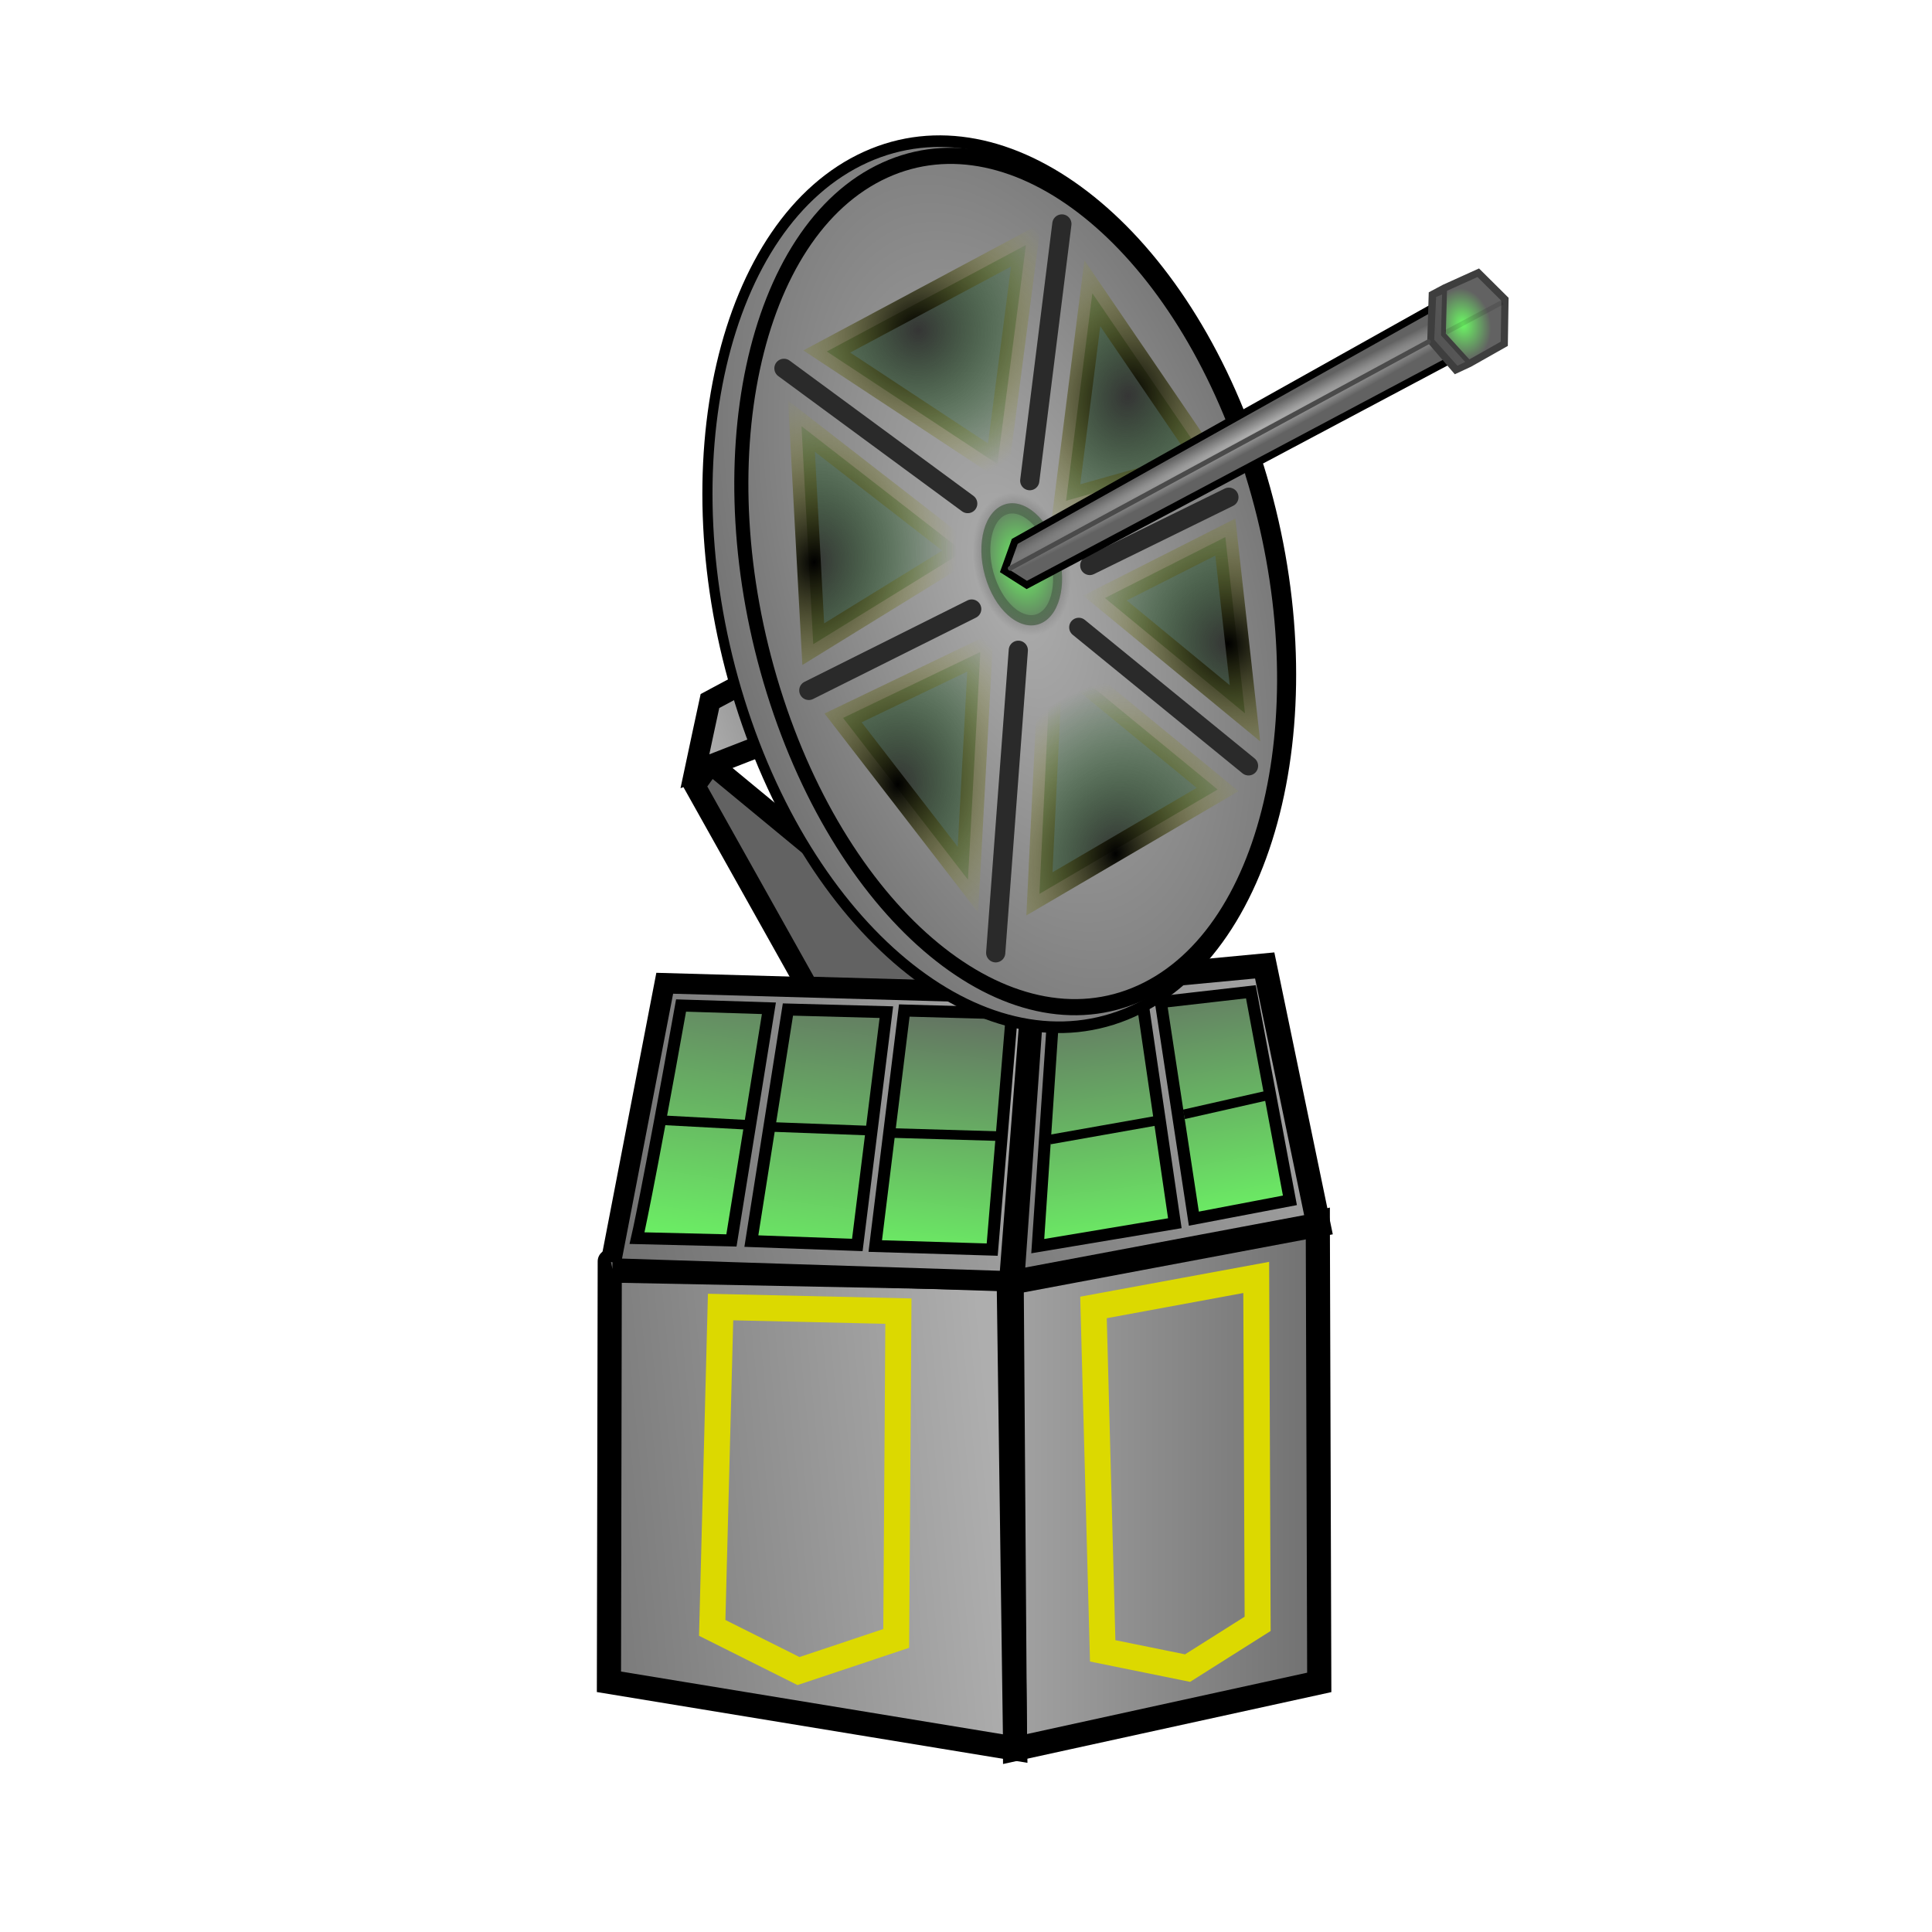
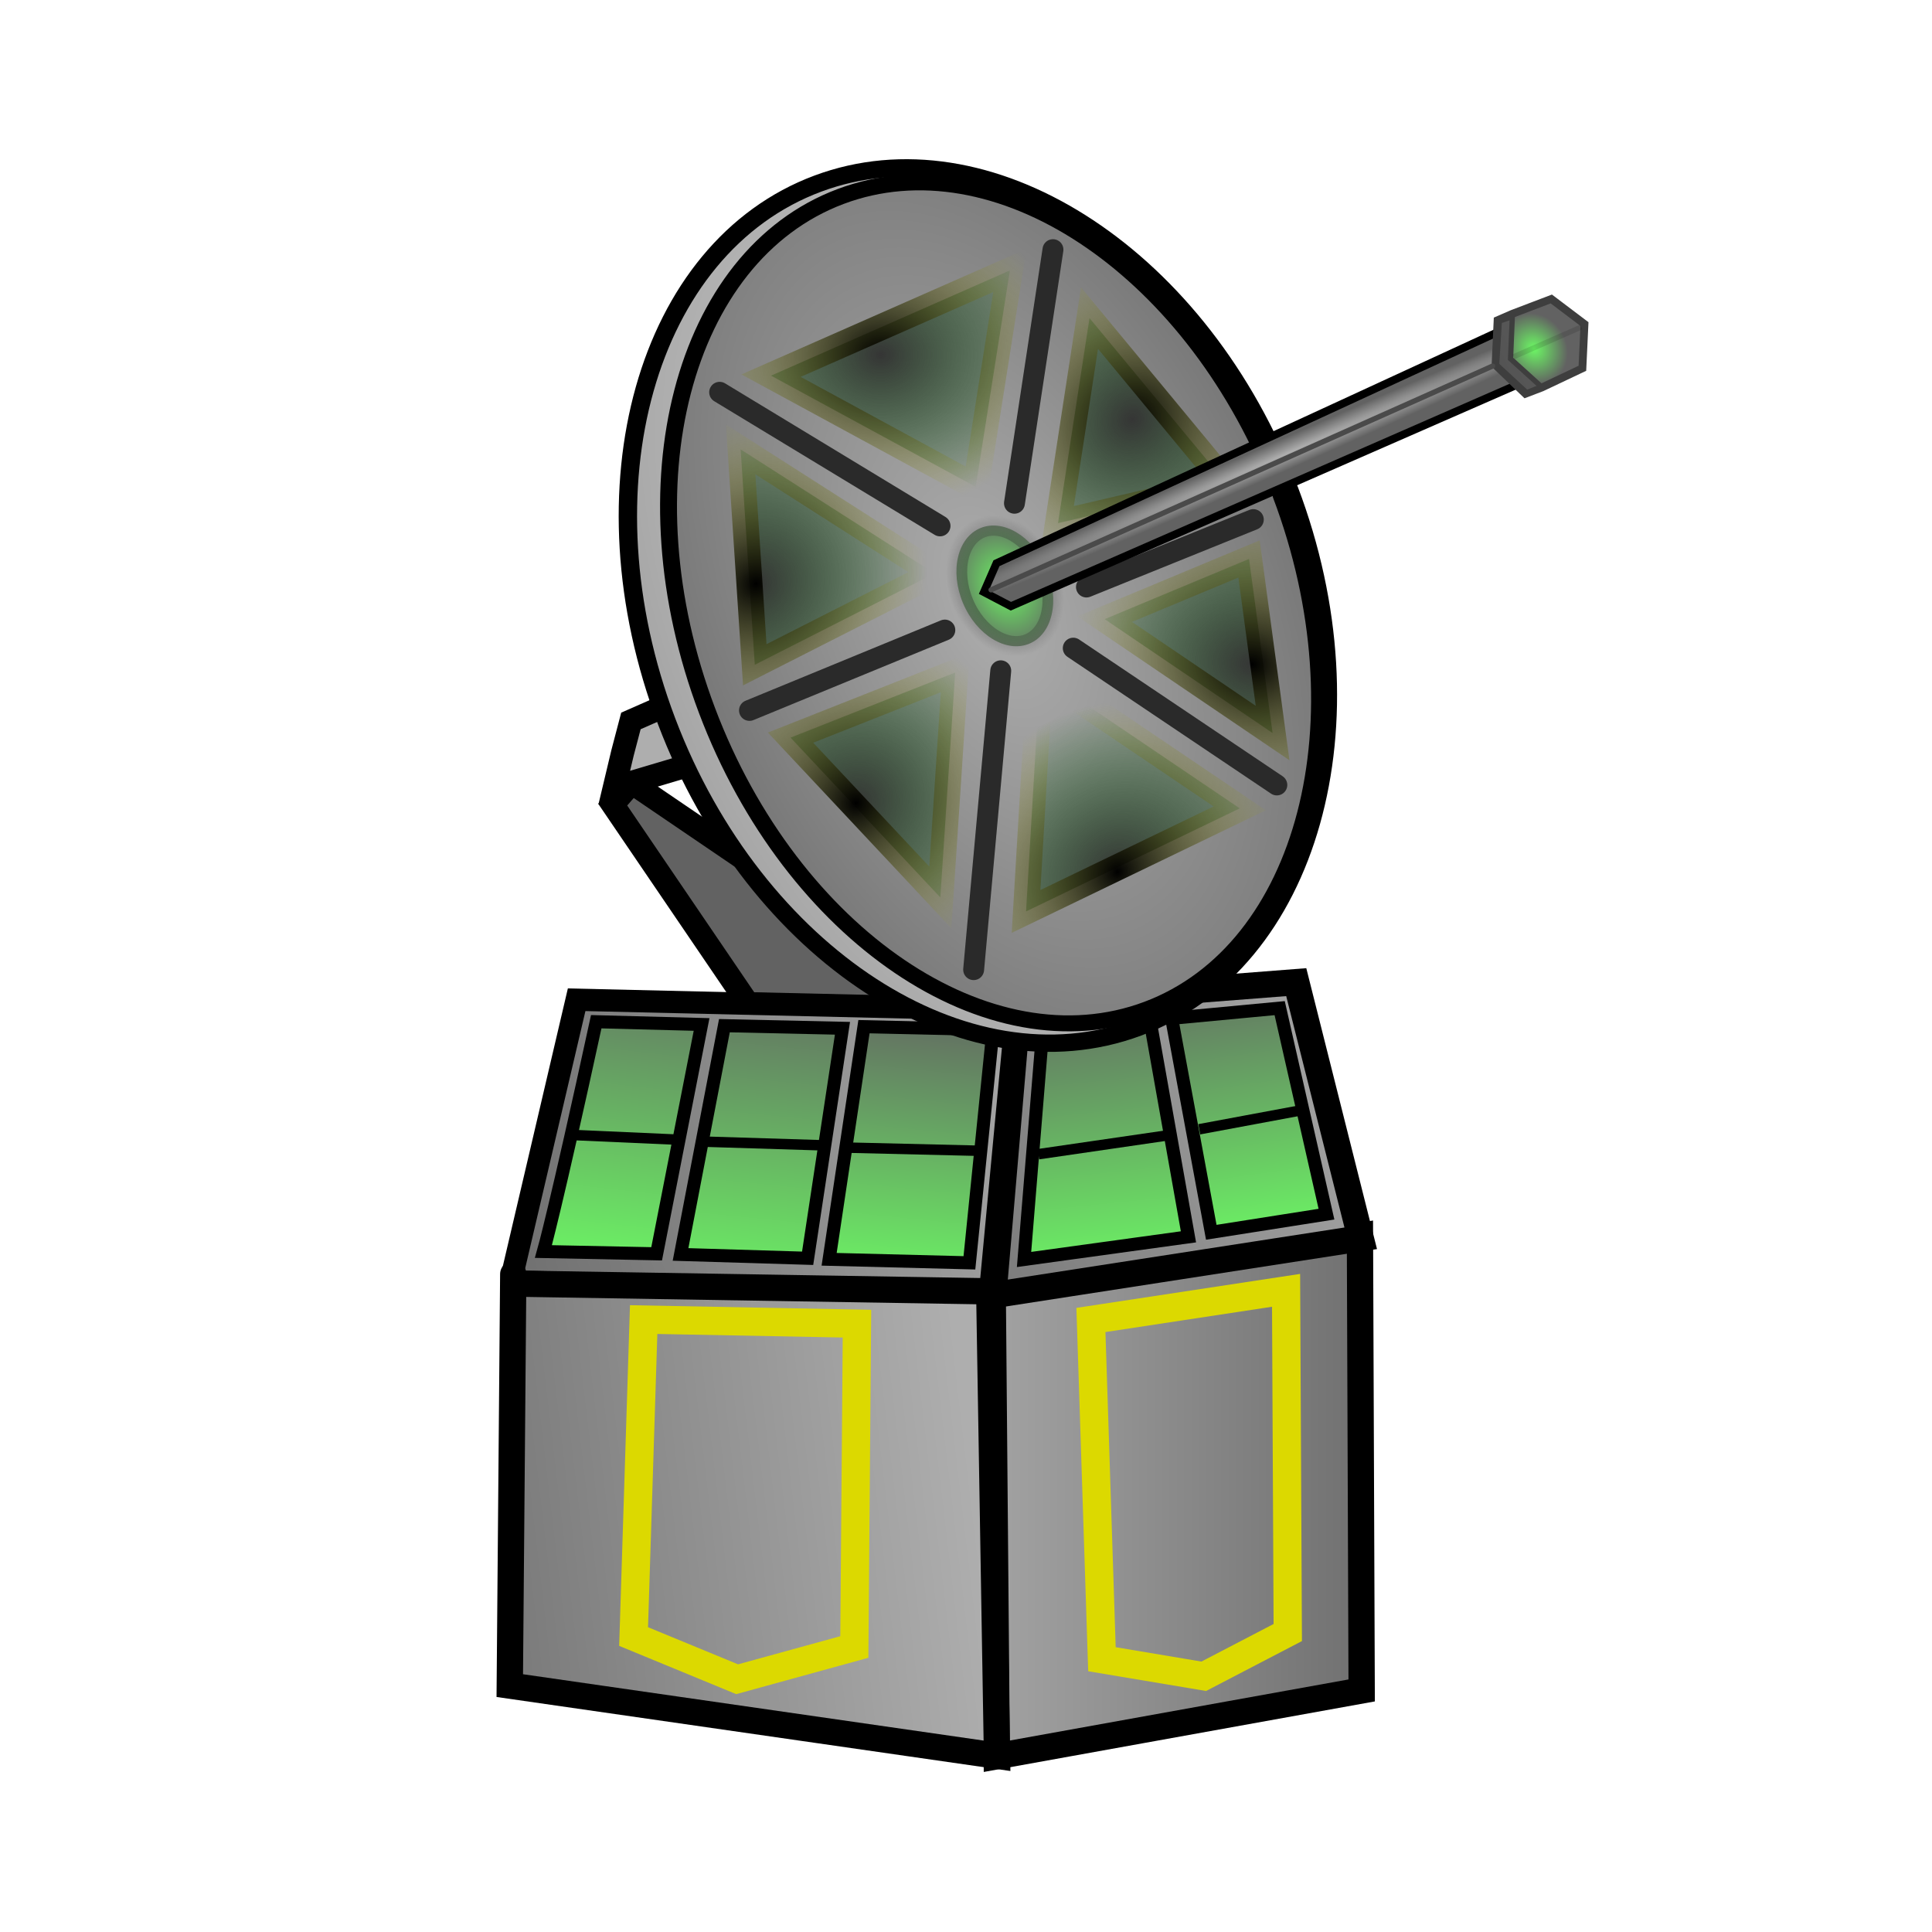
<svg xmlns="http://www.w3.org/2000/svg" xmlns:xlink="http://www.w3.org/1999/xlink" width="64" height="64" id="svg2" version="1.1">
  <defs id="defs4">
+     <linearGradient id="linearGradient3880">
+       <stop id="stop3882" offset="0" style="stop-color:#d8d8d8;stop-opacity:1;" />
+       <stop id="stop3884" offset="1" style="stop-color:#969696;stop-opacity:1;" />
+     </linearGradient>
    <linearGradient id="linearGradient3862">
      <stop style="stop-color:#ffffff;stop-opacity:1;" offset="0" id="stop3864" />
      <stop style="stop-color:#ffffff;stop-opacity:0;" offset="1" id="stop3866" />
    </linearGradient>
    <linearGradient id="linearGradient3998">
      <stop id="stop4000" offset="0" style="stop-color:#bebebe;stop-opacity:1;" />
      <stop id="stop4002" offset="1" style="stop-color:#515151;stop-opacity:1;" />
    </linearGradient>
    <linearGradient id="linearGradient3932">
      <stop id="stop3934" offset="0" style="stop-color:#6cf864;stop-opacity:1;" />
      <stop id="stop3936" offset="1" style="stop-color:#626262;stop-opacity:1;" />
    </linearGradient>
    <linearGradient id="linearGradient3926">
      <stop id="stop3928" offset="0" style="stop-color:#f3ee28;stop-opacity:1;" />
      <stop id="stop3930" offset="1" style="stop-color:#89d539;stop-opacity:1;" />
    </linearGradient>
    <linearGradient id="linearGradient3920">
      <stop style="stop-color:#da7c71;stop-opacity:1;" offset="0" id="stop3922" />
      <stop style="stop-color:#2daf15;stop-opacity:1;" offset="1" id="stop3924" />
    </linearGradient>
    <linearGradient id="linearGradient3914">
      <stop id="stop3916" offset="0" style="stop-color:#7be02a;stop-opacity:1;" />
      <stop id="stop3918" offset="1" style="stop-color:#dc5f3f;stop-opacity:1;" />
    </linearGradient>
    <linearGradient id="linearGradient5419">
      <stop style="stop-color:#4c4c4c;stop-opacity:1;" offset="0" id="stop5421" />
      <stop style="stop-color:#666666;stop-opacity:1;" offset="1" id="stop5423" />
    </linearGradient>
    <linearGradient id="linearGradient3957">
      <stop style="stop-color:#232323;stop-opacity:1;" offset="0" id="stop3959" />
      <stop style="stop-color:#252525;stop-opacity:0.667;" offset="1" id="stop3961" />
    </linearGradient>
    <linearGradient id="linearGradient3949">
      <stop style="stop-color:#2c2c2c;stop-opacity:1;" offset="0" id="stop3951" />
      <stop style="stop-color:#2c2c2c;stop-opacity:0;" offset="1" id="stop3953" />
    </linearGradient>
    <linearGradient id="linearGradient3885">
      <stop style="stop-color:#000000;stop-opacity:1;" offset="0" id="stop3887" />
      <stop style="stop-color:#abae2c;stop-opacity:0;" offset="1" id="stop3889" />
    </linearGradient>
    <linearGradient id="linearGradient3819">
      <stop style="stop-color:#353535;stop-opacity:1;" offset="0" id="stop3821" />
      <stop style="stop-color:#09610d;stop-opacity:0;" offset="1" id="stop3823" />
    </linearGradient>
    <linearGradient id="linearGradient3777">
      <stop style="stop-color:#aeaeae;stop-opacity:1;" offset="0" id="stop3779" />
      <stop style="stop-color:#626262;stop-opacity:1;" offset="1" id="stop3781" />
    </linearGradient>
    <radialGradient xlink:href="#linearGradient3777" id="radialGradient3795" cx="45.312" cy="26.857" fx="45.312" fy="26.857" r="12.498" gradientTransform="matrix(1.286568,-0.06713884,0.1206865,2.312691,-16.2264,-32.21291)" gradientUnits="userSpaceOnUse" />
-     <radialGradient xlink:href="#linearGradient3777" id="radialGradient3827" cx="49.554" cy="15.741" fx="49.554" fy="15.741" r="11.054" gradientTransform="matrix(0.01934788,0.04079608,-0.996661,0.5341695,56.36547,992.1848)" gradientUnits="userSpaceOnUse" />
+     <radialGradient xlink:href="#linearGradient3777" id="radialGradient3827" cx="49.554" cy="15.741" fx="49.554" fy="15.741" r="11.054" gradientTransform="matrix(0.02320558,0.04030129,-1.195382,0.5276909,60.29586,993.0794)" gradientUnits="userSpaceOnUse" />
    <radialGradient xlink:href="#linearGradient3932" id="radialGradient3835" cx="39.821" cy="21.991" fx="39.821" fy="21.991" r="2.096" gradientTransform="matrix(1,0,0,1.362011,0,-7.961005)" gradientUnits="userSpaceOnUse" />
-     <linearGradient xlink:href="#linearGradient3777" id="linearGradient3849" x1="37.278" y1="50.463" x2="11.281" y2="53.748" gradientUnits="userSpaceOnUse" gradientTransform="matrix(0.742456,0,0,0.9690262,5.010092,985.2901)" />
-     <radialGradient xlink:href="#linearGradient3932" id="radialGradient3881" cx="60.042" cy="999.655" fx="60.042" fy="999.655" r="1.939" gradientTransform="matrix(0.2160199,0.5809293,-0.4322165,0.2108103,467.5577,753.4906)" gradientUnits="userSpaceOnUse" />
-     <radialGradient xlink:href="#linearGradient3885" id="radialGradient3895" cx="34.219" cy="12.072" fx="34.219" fy="12.072" r="5.298" gradientTransform="matrix(0.9636573,-0.00766183,0.00604471,0.9972064,-2.632149,987.5291)" gradientUnits="userSpaceOnUse" />
-     <radialGradient xlink:href="#linearGradient3819" id="radialGradient3903" cx="34.219" cy="12.072" fx="34.219" fy="12.072" r="5.298" gradientTransform="matrix(0.9636573,-0.00766183,0.00604471,0.9972064,-2.632149,987.5291)" gradientUnits="userSpaceOnUse" />
-     <radialGradient xlink:href="#linearGradient3819" id="radialGradient3907" gradientUnits="userSpaceOnUse" gradientTransform="matrix(0.4285647,-0.9885343,0.7798916,0.4434849,2.894155,1035.457)" cx="34.219" cy="12.072" fx="34.219" fy="12.072" r="5.298" />
-     <radialGradient xlink:href="#linearGradient3885" id="radialGradient3909" gradientUnits="userSpaceOnUse" gradientTransform="matrix(0.4285647,-0.9885343,0.7798916,0.4434849,2.894155,1035.457)" cx="34.219" cy="12.072" fx="34.219" fy="12.072" r="5.298" />
-     <radialGradient xlink:href="#linearGradient3819" id="radialGradient3913" gradientUnits="userSpaceOnUse" gradientTransform="matrix(0.4285647,-0.9885343,0.7798916,0.4434849,5.659758,1042.812)" cx="34.219" cy="12.072" fx="34.219" fy="12.072" r="5.298" />
-     <radialGradient xlink:href="#linearGradient3885" id="radialGradient3915" gradientUnits="userSpaceOnUse" gradientTransform="matrix(0.4285647,-0.9885343,0.7798916,0.4434849,5.659758,1042.812)" cx="34.219" cy="12.072" fx="34.219" fy="12.072" r="5.298" />
-     <radialGradient xlink:href="#linearGradient3819" id="radialGradient3919" gradientUnits="userSpaceOnUse" gradientTransform="matrix(0.4285647,-0.9885343,0.7798916,0.4434849,12.87845,1045.12)" cx="34.219" cy="12.072" fx="34.219" fy="12.072" r="5.298" />
-     <radialGradient xlink:href="#linearGradient3885" id="radialGradient3921" gradientUnits="userSpaceOnUse" gradientTransform="matrix(0.4285647,-0.9885343,0.7798916,0.4434849,12.87845,1045.12)" cx="34.219" cy="12.072" fx="34.219" fy="12.072" r="5.298" />
-     <radialGradient xlink:href="#linearGradient3819" id="radialGradient3925" gradientUnits="userSpaceOnUse" gradientTransform="matrix(0.9362009,0.2616847,-0.2064528,0.9687942,11.13085,989.0317)" cx="34.219" cy="12.072" fx="34.219" fy="12.072" r="5.298" />
-     <radialGradient xlink:href="#linearGradient3885" id="radialGradient3927" gradientUnits="userSpaceOnUse" gradientTransform="matrix(0.9362009,0.2616847,-0.2064528,0.9687942,11.13085,989.0317)" cx="34.219" cy="12.072" fx="34.219" fy="12.072" r="5.298" />
-     <radialGradient xlink:href="#linearGradient3819" id="radialGradient3931" gradientUnits="userSpaceOnUse" gradientTransform="matrix(0.560448,-0.8978392,0.7083388,0.5799596,9.639,1025.194)" cx="34.219" cy="12.072" fx="34.219" fy="12.072" r="5.298" />
-     <radialGradient xlink:href="#linearGradient3885" id="radialGradient3933" gradientUnits="userSpaceOnUse" gradientTransform="matrix(0.560448,-0.8978392,0.7083388,0.5799596,9.639,1025.194)" cx="34.219" cy="12.072" fx="34.219" fy="12.072" r="5.298" />
-     <linearGradient xlink:href="#linearGradient3777" id="linearGradient3947" x1="35.108" y1="49.1" x2="56.185" y2="49.1" gradientUnits="userSpaceOnUse" gradientTransform="matrix(0.742456,0,0,0.9891936,5.010092,984.0274)" />
+     <linearGradient xlink:href="#linearGradient3777" id="linearGradient3849" x1="37.278" y1="50.463" x2="11.281" y2="53.748" gradientUnits="userSpaceOnUse" gradientTransform="matrix(0.8904915,0,0,0.9572734,-1.299068,986.2684)" />
+     <radialGradient xlink:href="#linearGradient3932" id="radialGradient3881" cx="60.042" cy="999.655" fx="60.042" fy="999.655" r="1.939" gradientTransform="matrix(0.2590913,0.5738836,-0.5183945,0.2082536,553.4742,757.2803)" gradientUnits="userSpaceOnUse" />
+     <radialGradient xlink:href="#linearGradient3885" id="radialGradient3895" cx="34.219" cy="12.072" fx="34.219" fy="12.072" r="5.298" gradientTransform="matrix(1.155797,-0.0075689,0.00724994,0.9851119,-10.46506,988.4802)" gradientUnits="userSpaceOnUse" />
+     <radialGradient xlink:href="#linearGradient3819" id="radialGradient3903" cx="34.219" cy="12.072" fx="34.219" fy="12.072" r="5.298" gradientTransform="matrix(1.155797,-0.0075689,0.00724994,0.9851119,-10.46506,988.4802)" gradientUnits="userSpaceOnUse" />
+     <radialGradient xlink:href="#linearGradient3819" id="radialGradient3907" gradientUnits="userSpaceOnUse" gradientTransform="matrix(0.5140146,-0.976545,0.9353912,0.4381062,-3.836893,1035.827)" cx="34.219" cy="12.072" fx="34.219" fy="12.072" r="5.298" />
+     <radialGradient xlink:href="#linearGradient3885" id="radialGradient3909" gradientUnits="userSpaceOnUse" gradientTransform="matrix(0.5140146,-0.976545,0.9353912,0.4381062,-3.836893,1035.827)" cx="34.219" cy="12.072" fx="34.219" fy="12.072" r="5.298" />
+     <radialGradient xlink:href="#linearGradient3819" id="radialGradient3913" gradientUnits="userSpaceOnUse" gradientTransform="matrix(0.5140146,-0.976545,0.9353912,0.4381062,-0.5198673,1043.092)" cx="34.219" cy="12.072" fx="34.219" fy="12.072" r="5.298" />
+     <radialGradient xlink:href="#linearGradient3885" id="radialGradient3915" gradientUnits="userSpaceOnUse" gradientTransform="matrix(0.5140146,-0.976545,0.9353912,0.4381062,-0.5198673,1043.092)" cx="34.219" cy="12.072" fx="34.219" fy="12.072" r="5.298" />
+     <radialGradient xlink:href="#linearGradient3819" id="radialGradient3919" gradientUnits="userSpaceOnUse" gradientTransform="matrix(0.5140146,-0.976545,0.9353912,0.4381062,8.138132,1045.373)" cx="34.219" cy="12.072" fx="34.219" fy="12.072" r="5.298" />
+     <radialGradient xlink:href="#linearGradient3885" id="radialGradient3921" gradientUnits="userSpaceOnUse" gradientTransform="matrix(0.5140146,-0.976545,0.9353912,0.4381062,8.138132,1045.373)" cx="34.219" cy="12.072" fx="34.219" fy="12.072" r="5.298" />
+     <radialGradient xlink:href="#linearGradient3819" id="radialGradient3925" gradientUnits="userSpaceOnUse" gradientTransform="matrix(1.122866,0.2585108,-0.2476166,0.9570443,6.042079,989.9646)" cx="34.219" cy="12.072" fx="34.219" fy="12.072" r="5.298" />
+     <radialGradient xlink:href="#linearGradient3885" id="radialGradient3927" gradientUnits="userSpaceOnUse" gradientTransform="matrix(1.122866,0.2585108,-0.2476166,0.9570443,6.042079,989.9646)" cx="34.219" cy="12.072" fx="34.219" fy="12.072" r="5.298" />
+     <radialGradient xlink:href="#linearGradient3819" id="radialGradient3931" gradientUnits="userSpaceOnUse" gradientTransform="matrix(0.6721936,-0.8869498,0.8495719,0.5729256,4.252781,1025.689)" cx="34.219" cy="12.072" fx="34.219" fy="12.072" r="5.298" />
+     <radialGradient xlink:href="#linearGradient3885" id="radialGradient3933" gradientUnits="userSpaceOnUse" gradientTransform="matrix(0.6721936,-0.8869498,0.8495719,0.5729256,4.252781,1025.689)" cx="34.219" cy="12.072" fx="34.219" fy="12.072" r="5.298" />
+     <linearGradient xlink:href="#linearGradient3777" id="linearGradient3947" x1="35.108" y1="49.1" x2="56.185" y2="49.1" gradientUnits="userSpaceOnUse" gradientTransform="matrix(0.8904915,0,0,0.9771963,-1.299068,985.021)" />
    <radialGradient xlink:href="#linearGradient3949" id="radialGradient3955" cx="39.821" cy="21.991" fx="39.821" fy="21.991" r="2.096" gradientTransform="matrix(1,0,0,1.362011,0,-7.961005)" gradientUnits="userSpaceOnUse" />
-     <linearGradient xlink:href="#linearGradient5419" id="linearGradient5441" x1="56.483" y1="1000.986" x2="64.476" y2="997.703" gradientUnits="userSpaceOnUse" gradientTransform="matrix(0.742456,0,0,0.8503167,3.810535,149.3137)" />
-     <linearGradient xlink:href="#linearGradient3777" id="linearGradient3831" x1="37.76" y1="34.611" x2="10.16" y2="42.692" gradientUnits="userSpaceOnUse" gradientTransform="matrix(0.742456,0,0,0.8503167,8.192046,992.2288)" />
-     <linearGradient xlink:href="#linearGradient3777" id="linearGradient3841" x1="50.513" y1="34.358" x2="24.554" y2="47.869" gradientUnits="userSpaceOnUse" gradientTransform="matrix(0.742456,0,0,0.8503167,8.192046,992.2288)" />
-     <linearGradient xlink:href="#linearGradient3932" id="linearGradient3866" x1="20.577" y1="44.755" x2="22.19" y2="31.125" gradientUnits="userSpaceOnUse" gradientTransform="matrix(0.742456,0,0,0.8503167,8.192046,992.2288)" />
-     <linearGradient xlink:href="#linearGradient3932" id="linearGradient3874" x1="26.472" y1="45.806" x2="27.911" y2="32.259" gradientUnits="userSpaceOnUse" gradientTransform="matrix(0.742456,0,0,0.8503167,7.137367,992.202)" />
-     <linearGradient xlink:href="#linearGradient3932" id="linearGradient3882" x1="31.802" y1="45.419" x2="33.055" y2="33.766" gradientUnits="userSpaceOnUse" gradientTransform="matrix(0.742456,0,0,0.8503167,8.192046,992.2288)" />
-     <linearGradient xlink:href="#linearGradient3932" id="linearGradient3894" x1="39.014" y1="44.761" x2="37.723" y2="32.757" gradientUnits="userSpaceOnUse" gradientTransform="matrix(0.742456,0,0,0.8503167,8.192046,992.2288)" />
-     <linearGradient xlink:href="#linearGradient3932" id="linearGradient3902" x1="44.681" y1="43.517" x2="42.946" y2="31.79" gradientUnits="userSpaceOnUse" gradientTransform="matrix(0.742456,0,0,0.8503167,8.192046,992.2288)" />
-     <linearGradient xlink:href="#linearGradient3777" id="linearGradient3948" x1="19.448" y1="23.692" x2="27.735" y2="19.9" gradientUnits="userSpaceOnUse" gradientTransform="matrix(0.742456,0,0,0.8503167,8.689227,992.7602)" />
-     <linearGradient xlink:href="#linearGradient3777" id="linearGradient3958" x1="19.387" y1="36.277" x2="21.741" y2="33.399" gradientUnits="userSpaceOnUse" gradientTransform="matrix(0.742456,0,0,0.8503167,8.788662,992.3806)" />
-     <radialGradient xlink:href="#linearGradient3777" id="radialGradient3092" gradientUnits="userSpaceOnUse" gradientTransform="matrix(1.286568,-0.06713884,0.1206865,2.312691,-16.2264,-32.21291)" cx="45.312" cy="26.857" fx="45.312" fy="26.857" r="12.498" />
-     <linearGradient xlink:href="#linearGradient3862" id="linearGradient3868" x1="26.33" y1="56.549" x2="26.858" y2="43.923" gradientUnits="userSpaceOnUse" gradientTransform="matrix(0.9036148,0,0,0.9680599,2.530679,1.437132)" />
+     <linearGradient xlink:href="#linearGradient5419" id="linearGradient5441" x1="56.483" y1="1000.986" x2="64.476" y2="997.703" gradientUnits="userSpaceOnUse" gradientTransform="matrix(0.8904915,0,0,0.8400037,-2.737799,160.4311)" />
+     <linearGradient xlink:href="#linearGradient3777" id="linearGradient3831" x1="37.76" y1="34.611" x2="10.16" y2="42.692" gradientUnits="userSpaceOnUse" gradientTransform="matrix(0.8904915,0,0,0.8400037,2.517324,993.1229)" />
+     <linearGradient xlink:href="#linearGradient3777" id="linearGradient3841" x1="50.513" y1="34.358" x2="24.554" y2="47.869" gradientUnits="userSpaceOnUse" gradientTransform="matrix(0.8904915,0,0,0.8400037,2.517324,993.1229)" />
+     <linearGradient xlink:href="#linearGradient3932" id="linearGradient3866" x1="20.577" y1="44.755" x2="22.19" y2="31.125" gradientUnits="userSpaceOnUse" gradientTransform="matrix(0.8904915,0,0,0.8400037,2.517324,993.1229)" />
+     <linearGradient xlink:href="#linearGradient3932" id="linearGradient3874" x1="26.472" y1="45.806" x2="27.911" y2="32.259" gradientUnits="userSpaceOnUse" gradientTransform="matrix(0.8904915,0,0,0.8400037,1.252357,993.0964)" />
+     <linearGradient xlink:href="#linearGradient3932" id="linearGradient3882" x1="31.802" y1="45.419" x2="33.055" y2="33.766" gradientUnits="userSpaceOnUse" gradientTransform="matrix(0.8904915,0,0,0.8400037,2.517324,993.1229)" />
+     <linearGradient xlink:href="#linearGradient3932" id="linearGradient3894" x1="39.014" y1="44.761" x2="37.723" y2="32.757" gradientUnits="userSpaceOnUse" gradientTransform="matrix(0.8904915,0,0,0.8400037,2.517324,993.1229)" />
+     <linearGradient xlink:href="#linearGradient3932" id="linearGradient3902" x1="44.681" y1="43.517" x2="42.946" y2="31.79" gradientUnits="userSpaceOnUse" gradientTransform="matrix(0.8904915,0,0,0.8400037,2.517324,993.1229)" />
+     <linearGradient xlink:href="#linearGradient3777" id="linearGradient3948" x1="46.19" y1="14.058" x2="50.603" y2="12.082" gradientUnits="userSpaceOnUse" gradientTransform="matrix(0.8904915,0,0,0.8400037,3.113636,993.6479)" />
+     <linearGradient xlink:href="#linearGradient3777" id="linearGradient3958" x1="10.598" y1="44.489" x2="17.123" y2="37.584" gradientUnits="userSpaceOnUse" gradientTransform="matrix(0.8904915,0,0,0.8400037,3.232897,993.2729)" />
+     <radialGradient xlink:href="#linearGradient3880" id="radialGradient3092" gradientUnits="userSpaceOnUse" gradientTransform="matrix(1.286568,-0.06713884,0.1206865,2.312691,-16.2264,-32.21291)" cx="45.312" cy="26.857" fx="45.312" fy="26.857" r="12.498" />
+     <linearGradient xlink:href="#linearGradient3862" id="linearGradient3868" x1="26.33" y1="56.549" x2="26.858" y2="43.923" gradientUnits="userSpaceOnUse" gradientTransform="matrix(1.035813,0,0,0.9680599,-2.929562,1.304466)" />
    <linearGradient xlink:href="#linearGradient3862" id="linearGradient3876" x1="40.483" y1="56.773" x2="40.118" y2="43.136" gradientUnits="userSpaceOnUse" gradientTransform="matrix(0.9259975,0,0,0.9307052,1.980824,3.442051)" />
  </defs>
  <g id="layer1" transform="translate(0,-988.3622)" style="display:none">
    <path style="color:#000000;fill:none;stroke:#000000;stroke-width:0.1;stroke-miterlimit:4;stroke-dasharray:none;marker:none;visibility:visible;display:inline;overflow:visible;enable-background:accumulate" d="m 0,1004.362 32,-16 32,16 0,32 -32,16 -32,-16 z" id="rect3750" />
  </g>
  <g transform="translate(0,-988.3622)" id="g3757" style="display:inline">
-     <path style="fill:url(#linearGradient3947);fill-opacity:1;stroke:#000000;stroke-width:0.8;stroke-linecap:round;stroke-linejoin:miter;stroke-miterlimit:4;stroke-opacity:1;stroke-dasharray:none" d="m 43.654,1028.869 0.048,15.225 -10.079,2.207 -0.113,-15.847 c 4.386,-0.84 5.676,-0.548 10.144,-1.586 z" id="path3937" />
-     <path style="fill:url(#linearGradient3849);fill-opacity:1;stroke:#000000;stroke-width:0.8;stroke-linecap:round;stroke-linejoin:miter;stroke-miterlimit:4;stroke-opacity:1;stroke-dasharray:none" d="m 20.424,1030.454 12.991,0.257 0.214,15.575 -13.457,-2.212 0.027,-13.928" id="path3837" />
-     <path style="fill:url(#linearGradient3841);fill-opacity:1;stroke:#000000;stroke-width:0.8;stroke-linecap:butt;stroke-linejoin:miter;stroke-miterlimit:4;stroke-opacity:1;stroke-dasharray:none" d="m 43.676,1028.933 -1.781,-8.589 -7.679,0.725 -0.688,9.771 z" id="path3833" />
-     <path style="fill:url(#linearGradient3958);fill-opacity:1;stroke:#000000;stroke-width:0.7;stroke-linecap:round;stroke-linejoin:miter;stroke-miterlimit:4;stroke-opacity:1;stroke-dasharray:none" d="m 32.189,1021.216 -5.436,-0.152 -3.737,-6.672 0.526,-0.733 9.244,7.632" id="path3950" />
-     <path style="fill:url(#linearGradient3831);fill-opacity:1;stroke:#000000;stroke-width:0.677;stroke-linecap:butt;stroke-linejoin:miter;stroke-miterlimit:4;stroke-opacity:1;stroke-dasharray:none" d="m 20.239,1030.168 1.781,-9.234 12.153,0.344 -0.739,9.529 -13.149,-0.425" id="path3823" />
-     <path style="fill:url(#linearGradient3894);fill-opacity:1;stroke:#000000;stroke-width:0.397;stroke-linecap:butt;stroke-linejoin:miter;stroke-miterlimit:4;stroke-opacity:1;stroke-dasharray:none" d="m 37.857,1021.633 -2.983,0.607 -0.497,7.402 4.541,-0.759 z" id="path3886" />
-     <path style="fill:url(#linearGradient3948);fill-opacity:1;stroke:#000000;stroke-width:0.7;stroke-linecap:round;stroke-linejoin:miter;stroke-miterlimit:4;stroke-opacity:1;stroke-dasharray:none" d="m 25.864,1012.805 -2.844,1.107 0.267,-1.256 0.231,-1.071 1.685,-0.9 0.689,2.159" id="path3938" />
-     <path style="fill:url(#linearGradient3902);fill-opacity:1;stroke:#000000;stroke-width:0.397;stroke-linecap:butt;stroke-linejoin:miter;stroke-miterlimit:4;stroke-opacity:1;stroke-dasharray:none" d="m 41.437,1021.216 1.293,6.909 -3.182,0.607 -1.094,-7.175 z" id="path3884" />
-     <path style="fill:url(#linearGradient3882);fill-opacity:1;stroke:#000000;stroke-width:0.397;stroke-linecap:butt;stroke-linejoin:miter;stroke-miterlimit:4;stroke-opacity:1;stroke-dasharray:none" d="m 29.956,1021.837 3.565,0.1 -0.653,7.82 -3.874,-0.118 z" id="path3858" />
-     <path style="fill:url(#radialGradient3092);fill-opacity:1;stroke:#000000;stroke-width:0.452;stroke-linecap:round;stroke-linejoin:round;stroke-miterlimit:4;stroke-opacity:1;stroke-dasharray:none" id="path3007" d="M 57.734,26.056 C 58.045,35.812 52.736,44.078 45.876,44.521 39.016,44.963 33.202,37.413 32.891,27.658 32.58,17.903 37.889,9.636 44.749,9.194 51.475,8.76 57.222,16.018 57.713,25.567" transform="matrix(0.7067022,-0.2606928,0.2276245,0.8093687,-5.033981,997.7903)" />
-     <path transform="matrix(0.7067022,-0.2606928,0.2276245,0.8093687,-4.587553,997.701)" d="m 56.778,26.086 c 0.287,9.391 -4.614,17.349 -10.946,17.774 C 39.5,44.287 34.134,37.019 33.847,27.628 33.56,18.237 38.46,10.279 44.793,9.853 51.001,9.436 56.306,16.423 56.76,25.615" id="path4004" style="fill:url(#radialGradient3795);fill-opacity:1;stroke:#000000;stroke-width:0.629;stroke-linecap:round;stroke-linejoin:round;stroke-miterlimit:4;stroke-opacity:1;stroke-dasharray:none" />
-     <path style="fill:url(#radialGradient3835);fill-opacity:1;stroke:url(#radialGradient3955);stroke-width:0.8;stroke-linecap:round;stroke-linejoin:round;stroke-miterlimit:4;stroke-opacity:1;stroke-dasharray:none" id="path3797" d="m 41.516,21.88 c 0.042,1.355 -0.682,2.503 -1.618,2.564 -0.936,0.061 -1.729,-0.987 -1.772,-2.342 -0.042,-1.355 0.682,-2.503 1.618,-2.564 0.918,-0.06 1.702,0.948 1.769,2.274" transform="matrix(0.6980401,-0.2896912,0.2529446,0.7994482,0.4870789,1001.011)" />
-     <path style="fill:none;stroke:#2a2a2a;stroke-width:0.636;stroke-linecap:round;stroke-linejoin:miter;stroke-miterlimit:4;stroke-opacity:1;stroke-dasharray:none" d="m 25.969,1000.564 6.088,4.48" id="path3859" />
-     <path style="fill:none;stroke:#2a2a2a;stroke-width:0.636;stroke-linecap:round;stroke-linejoin:miter;stroke-miterlimit:4;stroke-opacity:1;stroke-dasharray:none" d="m 35.176,995.781 -1.064,8.504" id="path3861" />
-     <path style="fill:none;stroke:#2a2a2a;stroke-width:0.636;stroke-linecap:round;stroke-linejoin:miter;stroke-miterlimit:4;stroke-opacity:1;stroke-dasharray:none" d="m 36.1,1007.094 4.609,-2.261" id="path3863" />
-     <path style="fill:none;stroke:#2a2a2a;stroke-width:0.636;stroke-linecap:round;stroke-linejoin:miter;stroke-miterlimit:4;stroke-opacity:1;stroke-dasharray:none" d="m 35.736,1009.144 5.623,4.588" id="path3865" />
-     <path style="fill:none;stroke:#2a2a2a;stroke-width:0.636;stroke-linecap:round;stroke-linejoin:miter;stroke-miterlimit:4;stroke-opacity:1;stroke-dasharray:none" d="m 33.733,1009.903 -0.749,10.022" id="path3867" />
-     <path style="fill:none;stroke:#2a2a2a;stroke-width:0.636;stroke-linecap:round;stroke-linejoin:miter;stroke-miterlimit:4;stroke-opacity:1;stroke-dasharray:none" d="m 32.189,1008.537 -5.396,2.696" id="path3869" />
-     <path style="fill:url(#radialGradient3903);fill-opacity:1;stroke:url(#radialGradient3895);stroke-width:0.795px;stroke-linecap:butt;stroke-linejoin:miter;stroke-opacity:1" d="m 27.388,1000.006 5.653,3.728 0.945,-7.256 z" id="path3883" />
-     <path id="path3905" d="m 26.94,1009.702 4.968,-3.063 -5.358,-4.159 z" style="fill:url(#radialGradient3907);fill-opacity:1;stroke:url(#radialGradient3909);stroke-width:0.795px;stroke-linecap:butt;stroke-linejoin:miter;stroke-opacity:1" />
-     <path style="fill:url(#radialGradient3913);fill-opacity:1;stroke:url(#radialGradient3915);stroke-width:0.795px;stroke-linecap:butt;stroke-linejoin:miter;stroke-opacity:1" d="m 27.928,1012.144 4.137,5.359 0.41,-7.543 z" id="path3911" />
-     <path id="path3917" d="m 34.432,1017.973 5.903,-3.457 -5.514,-4.526 z" style="fill:url(#radialGradient3919);fill-opacity:1;stroke:url(#radialGradient3921);stroke-width:0.795px;stroke-linecap:butt;stroke-linejoin:miter;stroke-opacity:1" />
-     <path style="fill:url(#radialGradient3925);fill-opacity:1;stroke:url(#radialGradient3927);stroke-width:0.795px;stroke-linecap:butt;stroke-linejoin:miter;stroke-opacity:1" d="m 36.603,1008.172 4.638,3.819 -0.65,-5.838 z" id="path3923" />
-     <path id="path3929" d="m 35.315,1004.952 4.659,-1.316 -3.789,-5.56 z" style="fill:url(#radialGradient3931);fill-opacity:1;stroke:url(#radialGradient3933);stroke-width:0.795px;stroke-linecap:butt;stroke-linejoin:miter;stroke-opacity:1" />
-     <path style="fill:url(#radialGradient3827);fill-opacity:1;stroke:#000000;stroke-width:0.238;stroke-linecap:butt;stroke-linejoin:miter;stroke-miterlimit:4;stroke-opacity:1;stroke-dasharray:none" d="m 33.615,1006.297 13.871,-7.765 0.846,1.601 -14.319,7.607 -0.745,-0.474 z" id="path3809" />
-     <path style="fill:url(#radialGradient3881);fill-opacity:1;stroke:#3e3e3e;stroke-width:0.238;stroke-linecap:butt;stroke-linejoin:miter;stroke-miterlimit:4;stroke-opacity:1;stroke-dasharray:none" d="m 47.446,998.118 -0.047,1.533 0.825,0.963 0.454,-0.211 1.153,-0.652 0.023,-1.475 -0.885,-0.879 -1.121,0.507 z" id="path3871" />
-     <path style="fill:url(#linearGradient5441);fill-opacity:1;stroke:#3e3e3e;stroke-width:0.159;stroke-linecap:butt;stroke-linejoin:miter;stroke-miterlimit:4;stroke-opacity:1;stroke-dasharray:none" d="m 47.853,997.999 -0.038,1.442 0.853,0.938 -0.409,0.196 -0.829,-0.93 0.066,-1.499 z" id="path5407" />
-     <path style="fill:none;stroke:#4a4a4a;stroke-width:0.159;stroke-linecap:round;stroke-linejoin:miter;stroke-miterlimit:4;stroke-opacity:1;stroke-dasharray:none" d="m 47.318,999.684 -13.853,7.505" id="path5443" />
-     <path style="fill:none;stroke:#000000;stroke-width:0.159;stroke-linecap:butt;stroke-linejoin:miter;stroke-miterlimit:4;stroke-opacity:0.118;stroke-dasharray:none" d="m 47.893,999.374 1.876,-1" id="path5445" />
-     <path style="fill:none;stroke:#dcd900;stroke-width:0.86;stroke-linecap:butt;stroke-linejoin:miter;stroke-miterlimit:4;stroke-opacity:1;stroke-dasharray:none" d="m 23.593,1042.288 0.277,-10.629 5.891,0.136 -0.073,10.842 -3.237,1.081 z" id="path3843" />
-     <path style="fill:url(#linearGradient3866);fill-opacity:1;stroke:#000000;stroke-width:0.397;stroke-linecap:butt;stroke-linejoin:miter;stroke-miterlimit:4;stroke-opacity:1;stroke-dasharray:none" d="m 22.561,1021.671 c -1.127,6.301 -1.458,7.706 -1.458,7.706 l 3.127,0.076 1.241,-7.69 z" id="path3854" />
-     <path style="fill:url(#linearGradient3874);fill-opacity:1;stroke:#000000;stroke-width:0.397;stroke-linecap:butt;stroke-linejoin:miter;stroke-miterlimit:4;stroke-opacity:1;stroke-dasharray:none" d="m 26.101,1021.804 3.261,0.087 -0.962,7.712 -3.51,-0.128 z" id="path3856" />
-     <path style="fill:none;stroke:#000000;stroke-width:0.318;stroke-linecap:butt;stroke-linejoin:miter;stroke-miterlimit:4;stroke-opacity:1;stroke-dasharray:none" d="m 21.865,1025.467 2.877,0.155" id="path3904" />
-     <path style="fill:none;stroke:#000000;stroke-width:0.318;stroke-linecap:butt;stroke-linejoin:miter;stroke-miterlimit:4;stroke-opacity:1;stroke-dasharray:none" d="m 25.601,1025.695 3.242,0.122" id="path3906" />
-     <path style="fill:none;stroke:#000000;stroke-width:0.318;stroke-linecap:butt;stroke-linejoin:miter;stroke-miterlimit:4;stroke-opacity:1;stroke-dasharray:none" d="m 29.549,1025.895 3.568,0.104" id="path3908" />
-     <path style="fill:none;stroke:#000000;stroke-width:0.318;stroke-linecap:butt;stroke-linejoin:miter;stroke-miterlimit:4;stroke-opacity:1;stroke-dasharray:none" d="m 39.216,1025.277 2.85,-0.645" id="path3910" />
-     <path style="fill:none;stroke:#000000;stroke-width:0.318;stroke-linecap:butt;stroke-linejoin:miter;stroke-miterlimit:4;stroke-opacity:1;stroke-dasharray:none" d="m 34.775,1026.112 3.531,-0.625" id="path3912" />
-     <path style="fill:none;stroke:#dcd900;stroke-width:0.86;stroke-linecap:butt;stroke-linejoin:miter;stroke-miterlimit:4;stroke-opacity:1;stroke-dasharray:none;display:inline" d="m 39.34,1043.62 -2.812,-0.571 -0.305,-11.376 5.391,-0.994 0.047,11.475 z" id="path3962" />
+     <path style="fill:url(#linearGradient3947);fill-opacity:1;stroke:#000000;stroke-width:0.871;stroke-linecap:round;stroke-linejoin:miter;stroke-miterlimit:4;stroke-opacity:1;stroke-dasharray:none" d="m 45.05,1029.319 0.057,15.041 -12.088,2.18 -0.136,-15.654 c 5.261,-0.83 6.808,-0.541 12.167,-1.567 z" id="path3937" />
+     <path style="fill:url(#linearGradient3841);fill-opacity:1;stroke:#000000;stroke-width:0.871;stroke-linecap:butt;stroke-linejoin:miter;stroke-miterlimit:4;stroke-opacity:1;stroke-dasharray:none" d="m 45.076,1029.382 -2.136,-8.485 -9.21,0.716 -0.826,9.652 z" id="path3833" />
+     <path style="fill:url(#linearGradient3958);fill-opacity:1;stroke:#000000;stroke-width:0.762;stroke-linecap:round;stroke-linejoin:miter;stroke-miterlimit:4;stroke-opacity:1;stroke-dasharray:none" d="m 31.299,1021.758 -6.52,-0.15 -4.482,-6.591 0.631,-0.724 11.087,7.54" id="path3950" />
+     <path style="fill:url(#linearGradient3831);fill-opacity:1;stroke:#000000;stroke-width:0.737;stroke-linecap:butt;stroke-linejoin:miter;stroke-miterlimit:4;stroke-opacity:1;stroke-dasharray:none" d="m 16.966,1030.602 2.136,-9.122 14.576,0.34 -0.886,9.414 -15.77,-0.42" id="path3823" />
+     <path style="fill:url(#linearGradient3849);fill-opacity:1;stroke:#000000;stroke-width:0.871;stroke-linecap:round;stroke-linejoin:miter;stroke-miterlimit:4;stroke-opacity:1;stroke-dasharray:none" d="m 17.188,1030.885 15.582,0.254 0.257,15.386 -16.14,-2.325 0.115,-13.63" id="path3837" />
+     <path style="fill:url(#linearGradient3894);fill-opacity:1;stroke:#000000;stroke-width:0.432;stroke-linecap:butt;stroke-linejoin:miter;stroke-miterlimit:4;stroke-opacity:1;stroke-dasharray:none" d="m 38.097,1022.171 -3.578,0.6 -0.596,7.313 5.446,-0.75 z" id="path3886" />
+     <path style="fill:url(#linearGradient3948);fill-opacity:1;stroke:#000000;stroke-width:0.762;stroke-linecap:round;stroke-linejoin:miter;stroke-miterlimit:4;stroke-opacity:1;stroke-dasharray:none" d="m 23.713,1013.449 -3.364,1 0.273,-1.146 0.278,-1.059 2.021,-0.889 0.826,2.133" id="path3938" />
+     <path style="fill:url(#linearGradient3902);fill-opacity:1;stroke:#000000;stroke-width:0.432;stroke-linecap:butt;stroke-linejoin:miter;stroke-miterlimit:4;stroke-opacity:1;stroke-dasharray:none" d="m 42.391,1021.758 1.55,6.825 -3.816,0.6 -1.312,-7.088 z" id="path3884" />
+     <path style="fill:url(#linearGradient3882);fill-opacity:1;stroke:#000000;stroke-width:0.432;stroke-linecap:butt;stroke-linejoin:miter;stroke-miterlimit:4;stroke-opacity:1;stroke-dasharray:none" d="m 28.62,1022.372 4.276,0.098 -0.783,7.725 -4.647,-0.117 z" id="path3858" />
+     <path style="fill:url(#radialGradient3092);fill-opacity:1;stroke:#000000;stroke-width:0.683;stroke-linecap:round;stroke-linejoin:round;stroke-miterlimit:4;stroke-opacity:1;stroke-dasharray:none;opacity:1" id="path3007" d="M 57.734,26.056 C 58.045,35.812 52.736,44.078 45.876,44.521 39.016,44.963 33.202,37.413 32.891,27.658 32.58,17.903 37.889,9.636 44.749,9.194 51.475,8.76 57.222,16.018 57.713,25.567" transform="matrix(0.8476089,-0.257531,0.2730097,0.7995524,-13.34579,998.6169)" />
+     <path transform="matrix(0.8476089,-0.257531,0.2730097,0.7995524,-12.81035,998.5287)" d="m 56.778,26.086 c 0.287,9.391 -4.614,17.349 -10.946,17.774 C 39.5,44.287 34.134,37.019 33.847,27.628 33.56,18.237 38.46,10.279 44.793,9.853 51.001,9.436 56.306,16.423 56.76,25.615" id="path4004" style="fill:url(#radialGradient3795);fill-opacity:1;stroke:#000000;stroke-width:0.629;stroke-linecap:round;stroke-linejoin:round;stroke-miterlimit:4;stroke-opacity:1;stroke-dasharray:none" />
+     <path style="fill:url(#radialGradient3835);fill-opacity:1;stroke:url(#radialGradient3955);stroke-width:0.8;stroke-linecap:round;stroke-linejoin:round;stroke-miterlimit:4;stroke-opacity:1;stroke-dasharray:none" id="path3797" d="m 41.516,21.88 c 0.042,1.355 -0.682,2.503 -1.618,2.564 -0.936,0.061 -1.729,-0.987 -1.772,-2.342 -0.042,-1.355 0.682,-2.503 1.618,-2.564 0.918,-0.06 1.702,0.948 1.769,2.274" transform="matrix(0.8372197,-0.2861777,0.3033782,0.7897522,-6.723907,1001.799)" />
+     <path style="fill:none;stroke:#2a2a2a;stroke-width:0.692;stroke-linecap:round;stroke-linejoin:miter;stroke-miterlimit:4;stroke-opacity:1;stroke-dasharray:none" d="m 23.839,1001.357 7.301,4.426" id="path3859" />
+     <path style="fill:none;stroke:#2a2a2a;stroke-width:0.692;stroke-linecap:round;stroke-linejoin:miter;stroke-miterlimit:4;stroke-opacity:1;stroke-dasharray:none" d="m 34.881,996.632 -1.276,8.401" id="path3861" />
+     <path style="fill:none;stroke:#2a2a2a;stroke-width:0.692;stroke-linecap:round;stroke-linejoin:miter;stroke-miterlimit:4;stroke-opacity:1;stroke-dasharray:none" d="m 35.99,1007.808 5.528,-2.234" id="path3863" />
+     <path style="fill:none;stroke:#2a2a2a;stroke-width:0.692;stroke-linecap:round;stroke-linejoin:miter;stroke-miterlimit:4;stroke-opacity:1;stroke-dasharray:none" d="m 35.553,1009.833 6.744,4.532" id="path3865" />
+     <path style="fill:none;stroke:#2a2a2a;stroke-width:0.692;stroke-linecap:round;stroke-linejoin:miter;stroke-miterlimit:4;stroke-opacity:1;stroke-dasharray:none" d="m 33.151,1010.583 -0.898,9.9" id="path3867" />
+     <path style="fill:none;stroke:#2a2a2a;stroke-width:0.692;stroke-linecap:round;stroke-linejoin:miter;stroke-miterlimit:4;stroke-opacity:1;stroke-dasharray:none" d="m 31.299,1009.233 -6.472,2.663" id="path3869" />
+     <path style="fill:url(#radialGradient3903);fill-opacity:1;stroke:url(#radialGradient3895);stroke-width:0.865px;stroke-linecap:butt;stroke-linejoin:miter;stroke-opacity:1" d="m 25.541,1000.806 6.78,3.683 1.133,-7.168 z" id="path3883" />
+     <path id="path3905" d="m 25.003,1010.384 5.958,-3.026 -6.426,-4.109 z" style="fill:url(#radialGradient3907);fill-opacity:1;stroke:url(#radialGradient3909);stroke-width:0.865px;stroke-linecap:butt;stroke-linejoin:miter;stroke-opacity:1" />
+     <path style="fill:url(#radialGradient3913);fill-opacity:1;stroke:url(#radialGradient3915);stroke-width:0.865px;stroke-linecap:butt;stroke-linejoin:miter;stroke-opacity:1" d="m 26.188,1012.797 4.962,5.294 0.492,-7.451 z" id="path3911" />
+     <path id="path3917" d="m 33.989,1018.555 7.079,-3.415 -6.613,-4.471 z" style="fill:url(#radialGradient3919);fill-opacity:1;stroke:url(#radialGradient3921);stroke-width:0.865px;stroke-linecap:butt;stroke-linejoin:miter;stroke-opacity:1" />
+     <path style="fill:url(#radialGradient3925);fill-opacity:1;stroke:url(#radialGradient3927);stroke-width:0.865px;stroke-linecap:butt;stroke-linejoin:miter;stroke-opacity:1" d="m 36.593,1008.872 5.563,3.773 -0.78,-5.767 z" id="path3923" />
+     <path id="path3929" d="m 35.048,1005.692 5.588,-1.3 -4.545,-5.493 z" style="fill:url(#radialGradient3931);fill-opacity:1;stroke:url(#radialGradient3933);stroke-width:0.865px;stroke-linecap:butt;stroke-linejoin:miter;stroke-opacity:1" />
+     <path style="fill:url(#radialGradient3827);fill-opacity:1;stroke:#000000;stroke-width:0.259;stroke-linecap:butt;stroke-linejoin:miter;stroke-miterlimit:4;stroke-opacity:1;stroke-dasharray:none" d="m 33.009,1007.02 16.636,-7.671 1.015,1.582 -17.174,7.514 -0.893,-0.468 z" id="path3809" />
+     <path style="fill:url(#radialGradient3881);fill-opacity:1;stroke:#3e3e3e;stroke-width:0.259;stroke-linecap:butt;stroke-linejoin:miter;stroke-miterlimit:4;stroke-opacity:1;stroke-dasharray:none" d="m 49.61,998.97 -0.068,1.485 0.99,0.951 0.545,-0.208 1.342,-0.636 0.069,-1.465 -1.099,-0.831 -1.295,0.493 z" id="path3871" />
+     <path style="fill:url(#linearGradient5441);fill-opacity:1;stroke:#3e3e3e;stroke-width:0.173;stroke-linecap:butt;stroke-linejoin:miter;stroke-miterlimit:4;stroke-opacity:1;stroke-dasharray:none" d="m 50.097,998.853 -0.058,1.395 1.023,0.927 -0.491,0.194 -0.994,-0.919 0.091,-1.452 z" id="path5407" />
+     <path style="fill:none;stroke:#4a4a4a;stroke-width:0.173;stroke-linecap:round;stroke-linejoin:miter;stroke-miterlimit:4;stroke-opacity:1;stroke-dasharray:none" d="m 49.445,1000.488 -16.615,7.414" id="path5443" />
+     <path style="fill:none;stroke:#000000;stroke-width:0.173;stroke-linecap:butt;stroke-linejoin:miter;stroke-miterlimit:4;stroke-opacity:0.118;stroke-dasharray:none" d="m 50.134,1000.182 2.25,-0.988" id="path5445" />
+     <path style="fill:none;stroke:#dcd900;stroke-width:0.936;stroke-linecap:butt;stroke-linejoin:miter;stroke-miterlimit:4;stroke-opacity:1;stroke-dasharray:none" d="m 20.989,1042.575 0.333,-10.5 7.066,0.135 -0.087,10.711 -3.882,1.068 z" id="path3843" />
+     <path style="fill:url(#linearGradient3866);fill-opacity:1;stroke:#000000;stroke-width:0.432;stroke-linecap:butt;stroke-linejoin:miter;stroke-miterlimit:4;stroke-opacity:1;stroke-dasharray:none" d="m 19.751,1022.208 c -1.352,6.225 -1.749,7.613 -1.749,7.613 l 3.75,0.075 1.489,-7.597 z" id="path3854" />
+     <path style="fill:url(#linearGradient3874);fill-opacity:1;stroke:#000000;stroke-width:0.432;stroke-linecap:butt;stroke-linejoin:miter;stroke-miterlimit:4;stroke-opacity:1;stroke-dasharray:none" d="m 23.997,1022.339 3.911,0.086 -1.154,7.619 -4.21,-0.127 z" id="path3856" />
+     <path style="fill:none;stroke:#000000;stroke-width:0.346;stroke-linecap:butt;stroke-linejoin:miter;stroke-miterlimit:4;stroke-opacity:1;stroke-dasharray:none" d="m 18.916,1025.958 3.45,0.153" id="path3904" />
+     <path style="fill:none;stroke:#000000;stroke-width:0.346;stroke-linecap:butt;stroke-linejoin:miter;stroke-miterlimit:4;stroke-opacity:1;stroke-dasharray:none" d="m 23.398,1026.183 3.888,0.12" id="path3906" />
+     <path style="fill:none;stroke:#000000;stroke-width:0.346;stroke-linecap:butt;stroke-linejoin:miter;stroke-miterlimit:4;stroke-opacity:1;stroke-dasharray:none" d="m 28.133,1026.38 4.279,0.102" id="path3908" />
+     <path style="fill:none;stroke:#000000;stroke-width:0.346;stroke-linecap:butt;stroke-linejoin:miter;stroke-miterlimit:4;stroke-opacity:1;stroke-dasharray:none" d="m 39.727,1025.771 3.419,-0.637" id="path3910" />
+     <path style="fill:none;stroke:#000000;stroke-width:0.346;stroke-linecap:butt;stroke-linejoin:miter;stroke-miterlimit:4;stroke-opacity:1;stroke-dasharray:none" d="m 34.4,1026.596 4.235,-0.617" id="path3912" />
+     <path style="fill:none;stroke:#dcd900;stroke-width:0.936;stroke-linecap:butt;stroke-linejoin:miter;stroke-miterlimit:4;stroke-opacity:1;stroke-dasharray:none;display:inline" d="m 39.876,1043.891 -3.373,-0.565 -0.365,-11.238 6.465,-0.982 0.056,11.336 z" id="path3962" />
  </g>
  <g id="layer2" style="display:none">
-     <path style="color:#000000;fill:url(#linearGradient3868);fill-opacity:1;fill-rule:nonzero;stroke:none;stroke-width:0.1;marker:none;visibility:visible;display:inline;overflow:visible;enable-background:accumulate" d="m 24.203,44.318 5.221,0.137 -0.039,10.317 -3.011,1.047 -2.391,-1.357 z" id="rect2991-7" />
-     <path style="color:#000000;fill:url(#linearGradient3876);fill-opacity:1;fill-rule:nonzero;stroke:none;stroke-width:0.1;marker:none;visibility:visible;display:inline;overflow:visible;enable-background:accumulate" d="m 36.662,44.257 4.657,-0.627 0.091,10.621 -2.02,1.401 -2.453,-0.569 z" id="rect2991-4-3" />
+     <path style="color:#000000;fill:url(#linearGradient3868);fill-opacity:1;fill-rule:nonzero;stroke:none;stroke-width:0.1;marker:none;visibility:visible;display:inline;overflow:visible;enable-background:accumulate" d="m 21.781,44.187 6.144,0.126 -0.071,9.877 -3.413,0.949 -2.99,-1.241 z" id="rect2991-7" />
+     <path style="color:#000000;fill:url(#linearGradient3876);fill-opacity:1;fill-rule:nonzero;stroke:none;stroke-width:0.1;marker:none;visibility:visible;display:inline;overflow:visible;enable-background:accumulate" d="m 36.629,44.124 5.387,-0.826 0.191,10.422 -2.253,1.368 -2.984,-0.502 z" id="rect2991-4-3" />
  </g>
</svg>
